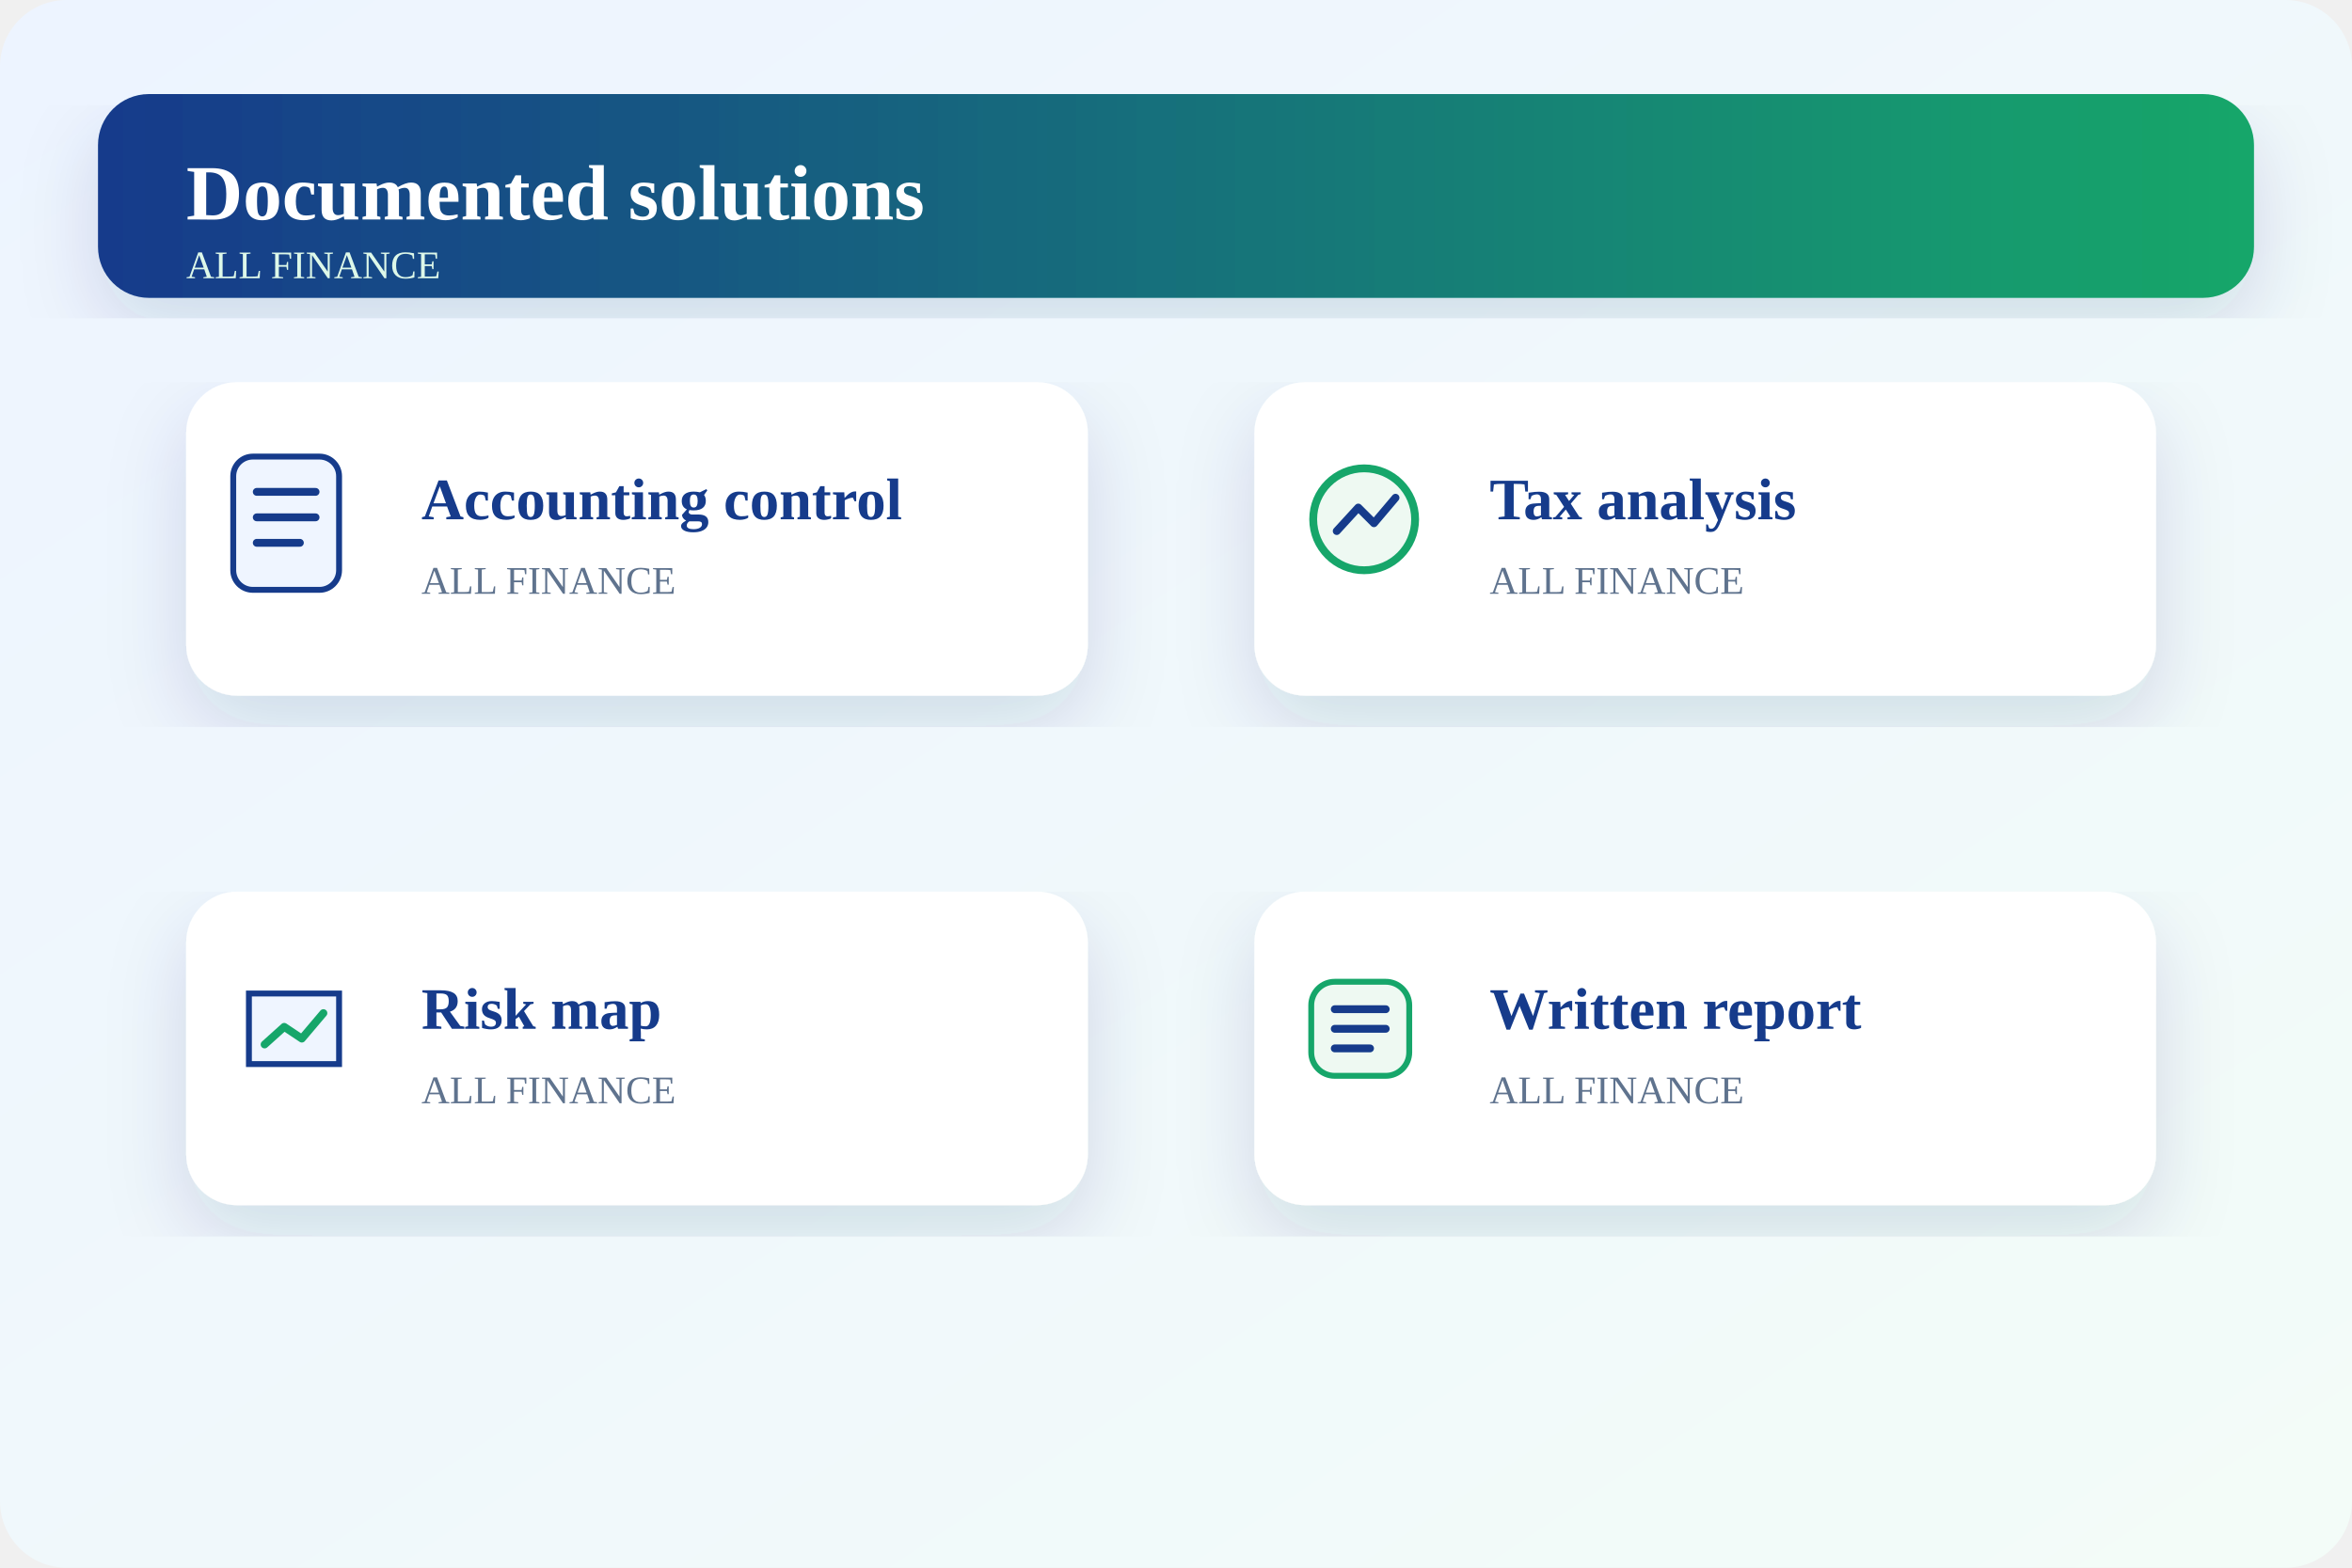
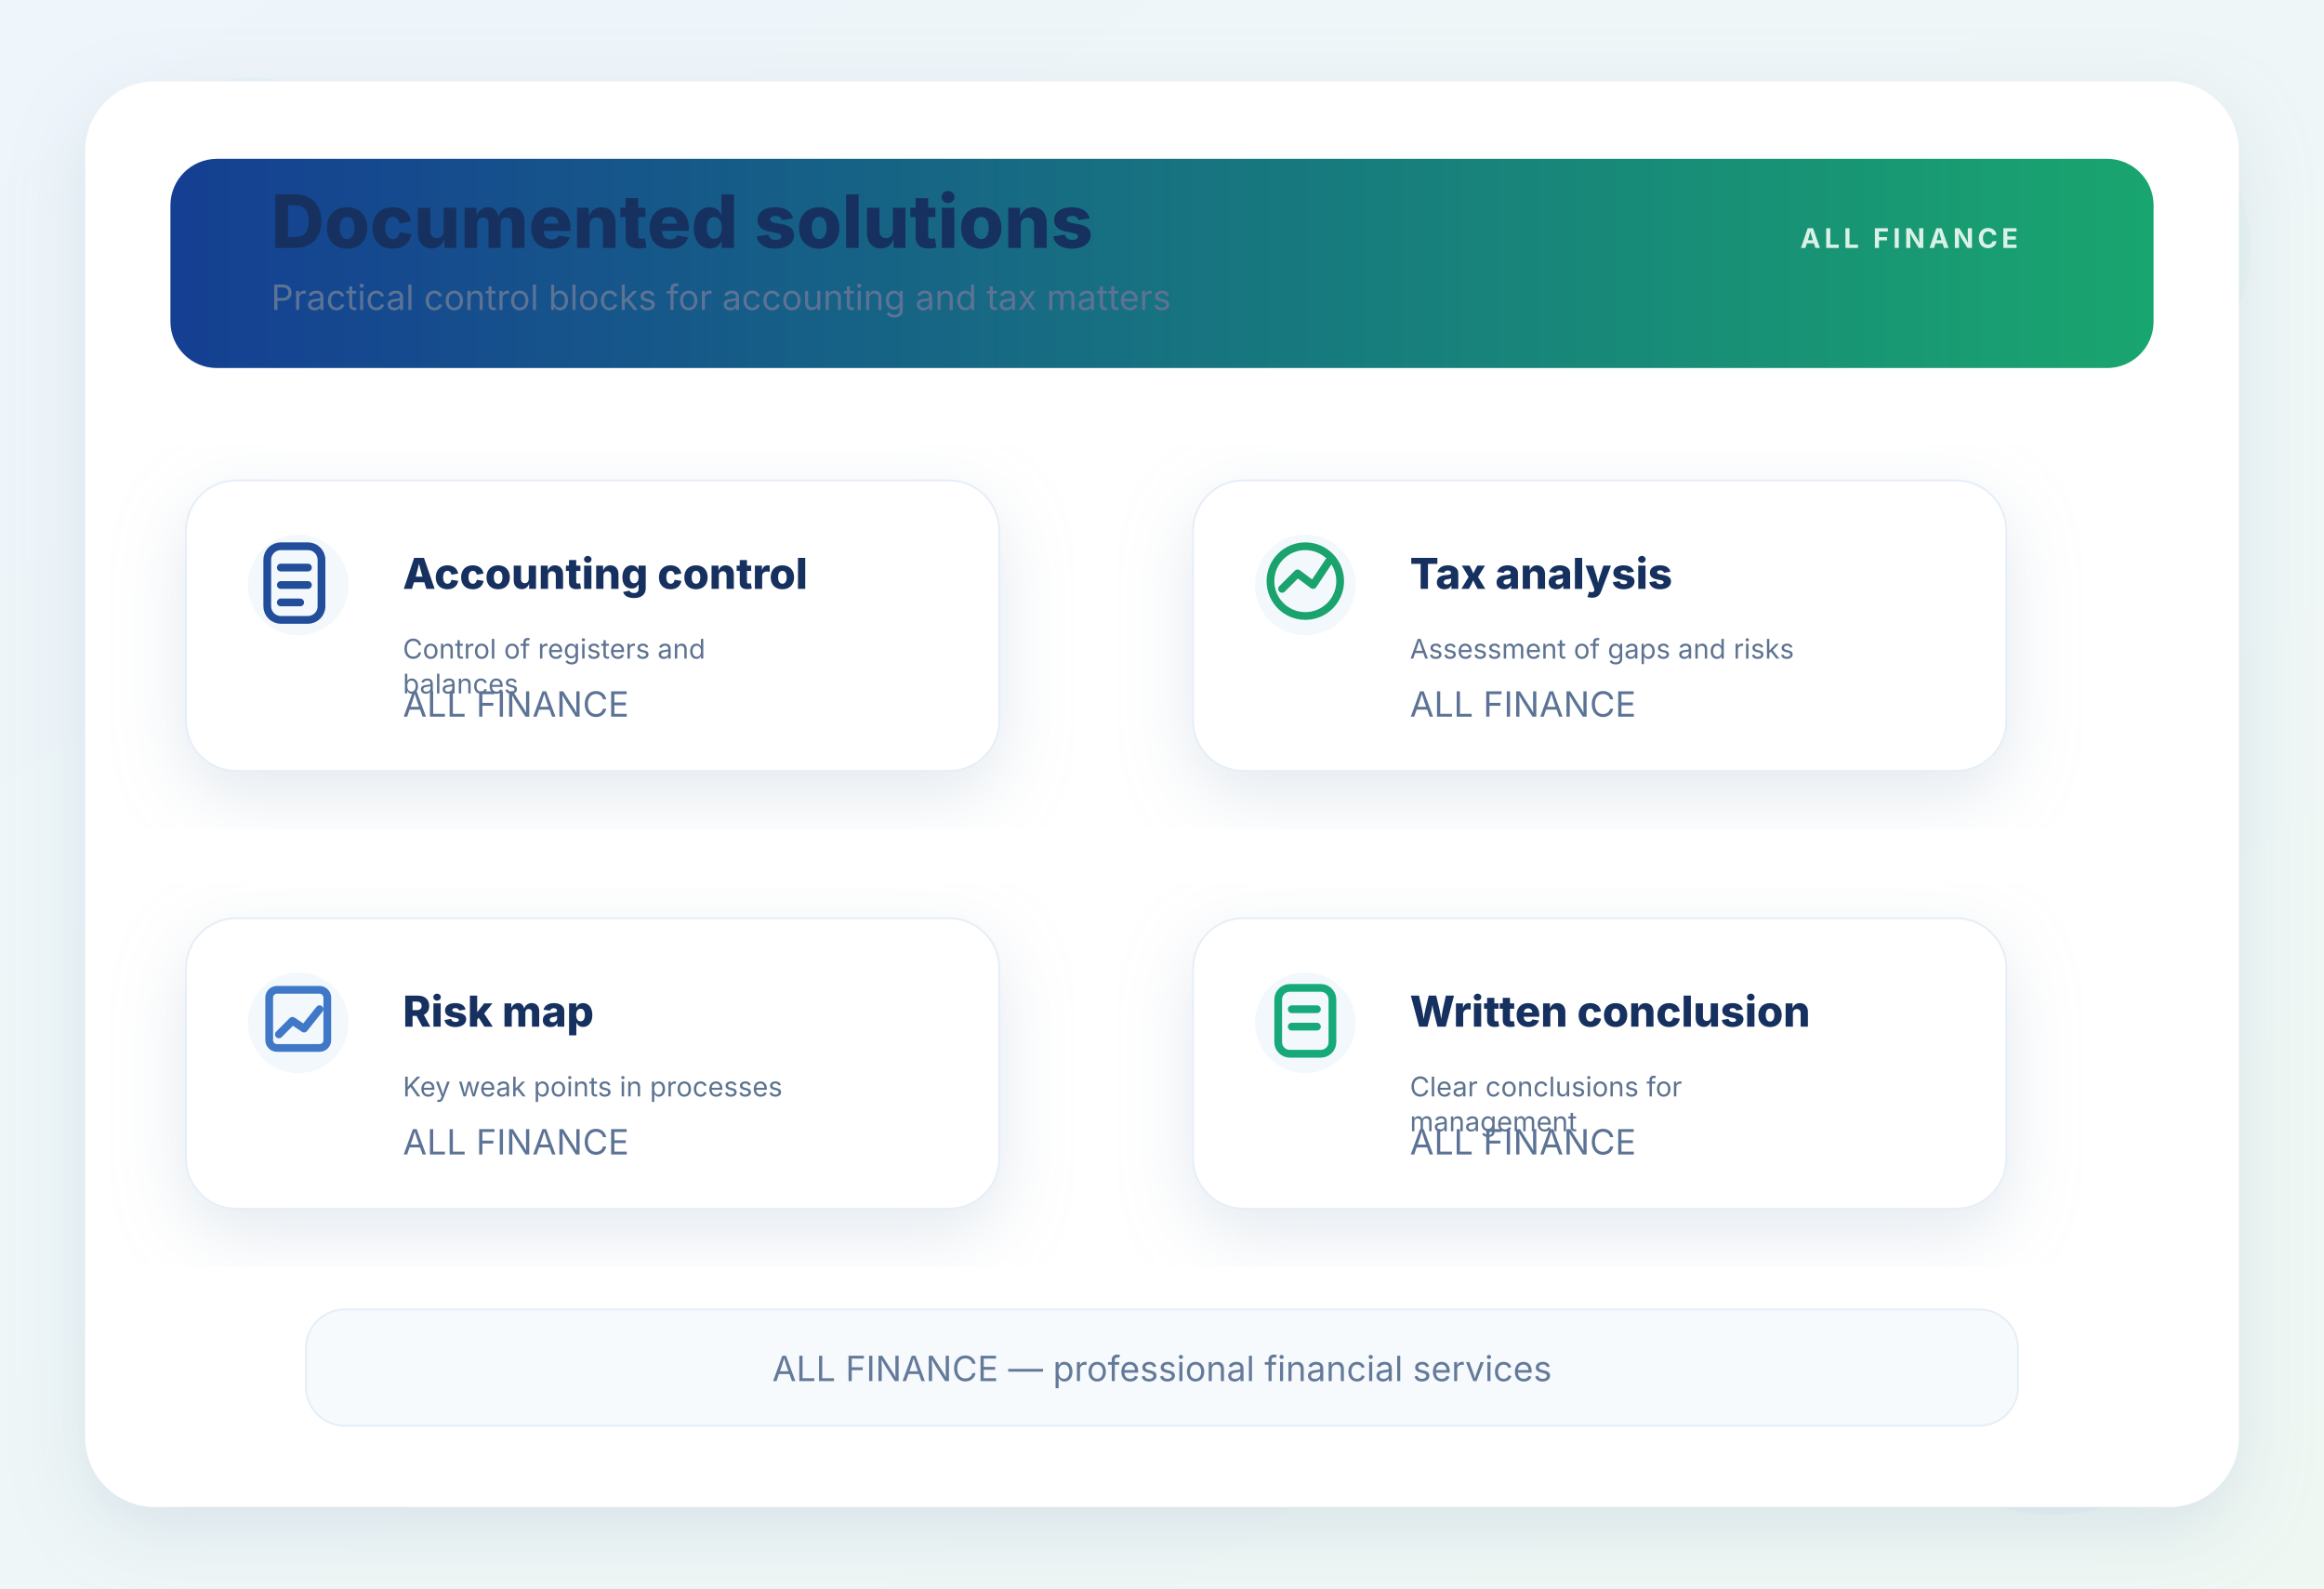
- <svg xmlns="http://www.w3.org/2000/svg" width="1200" height="800" viewBox="0 0 1200 800">
+ <svg xmlns="http://www.w3.org/2000/svg" width="1200" height="820" viewBox="0 0 1200 820" role="img" aria-label="Documented solutions">
  <defs>
-     <linearGradient id="bg" x1="0" y1="0" x2="1" y2="1">
-       <stop offset="0" stop-color="#edf4ff" />
-       <stop offset="1" stop-color="#f3fcf8" />
+     <linearGradient id="bg" x1="0" x2="1" y1="0" y2="1">
+       <stop offset="0%" stop-color="#eef5fb" />
+       <stop offset="100%" stop-color="#eff7f3" />
    </linearGradient>
-     <linearGradient id="hero" x1="0" y1="0" x2="1" y2="0">
-       <stop offset="0" stop-color="#123b8b" />
-       <stop offset="1" stop-color="#16a66a" />
+     <linearGradient id="head" x1="0" x2="1">
+       <stop offset="0%" stop-color="#153f92" />
+       <stop offset="100%" stop-color="#19a56f" />
    </linearGradient>
-     <filter id="shadow">
-       <feDropShadow dx="0" dy="16" stdDeviation="20" flood-color="#0f2f6c" flood-opacity="0.14" />
+     <filter id="shadow" x="-20%" y="-20%" width="140%" height="140%">
+       <feDropShadow dx="0" dy="12" stdDeviation="18" flood-color="#9eb4c9" flood-opacity="0.28" />
    </filter>
+     <style>
+       text{font-family:Inter,Segoe UI,Arial,sans-serif; fill:#16315f}
+       .title{font-size:38px; font-weight:800}
+       .sub{font-size:18px; fill:#5c7395}
+       .cardTitle{font-size:22px; font-weight:800}
+       .cardDesc{font-size:14px; fill:#5d7391}
+       .brand{font-size:14px; font-weight:700; letter-spacing:2px; fill:#d9f1e6}
+     </style>
  </defs>
-   <rect width="1200" height="800" rx="34" fill="url(#bg)" />
-   <rect x="50" y="48" width="1100" height="104" rx="26" fill="url(#hero)" filter="url(#shadow)" />
-   <text x="95" y="112" font-size="40" font-weight="800" fill="#fff">Documented solutions</text>
-   <text x="95" y="142" font-size="20" fill="#ddf8e9">ALL FINANCE</text>
-   <g filter="url(#shadow)">
-     <rect x="95" y="195" width="460" height="160" rx="26" fill="#fff" />
-     <g transform="translate(119,233)">
-       <rect x="0" y="0" width="54" height="68" rx="10" fill="#eff5ff" stroke="#123b8b" stroke-width="3" />
-       <path d="M12 18h30M12 31h30M12 44h22" stroke="#123b8b" stroke-width="4" stroke-linecap="round" />
+   <rect width="1200" height="820" fill="url(#bg)" />
+   <g opacity="0.28">
+     <circle cx="130" cy="98" r="58" fill="#d9e8f5" />
+     <circle cx="1088" cy="128" r="74" fill="#d9efe5" />
+     <circle cx="1060" cy="696" r="86" fill="#dce9f8" />
+   </g>
+   <rect x="44" y="42" width="1112" height="736" rx="36" fill="#ffffff" filter="url(#shadow)" />
+   <rect x="88" y="82" width="1024" height="108" rx="24" fill="url(#head)" />
+   <text x="140" y="128" class="title" fill="#fff">Documented solutions</text>
+   <text x="140" y="160" class="sub" fill="#e9f3ff">Practical control blocks for accounting and tax matters</text>
+   <text x="1042" y="128" class="brand" text-anchor="end">ALL FINANCE</text>
+   <g>
+     <rect x="96" y="248" width="420" height="150" rx="26" fill="#ffffff" stroke="#e6eef7" filter="url(#shadow)" />
+     <circle cx="154" cy="302" r="26" fill="#f3f8fd" />
+     <g stroke="#214d9a" stroke-width="4" fill="none" stroke-linecap="round" stroke-linejoin="round">
+       <rect x="138" y="282" width="28" height="38" rx="7" />
+       <line x1="145" y1="293" x2="159" y2="293" />
+       <line x1="145" y1="302" x2="159" y2="302" />
+       <line x1="145" y1="311" x2="155" y2="311" />
    </g>
-     <text x="215" y="265" font-size="30" font-weight="800" fill="#123b8b">Accounting control</text>
-     <text x="215" y="303" font-size="20" fill="#5f738e">ALL FINANCE</text>
+     <text x="208" y="304" class="cardTitle">Accounting control</text>
+     <text x="208" y="340" class="cardDesc">
+       <tspan x="208" dy="0">Control of registers and</tspan>
+       <tspan x="208" dy="18">balances</tspan>
+     </text>
+     <text x="208" y="370" class="sub">ALL FINANCE</text>
  </g>
-   <g filter="url(#shadow)">
-     <rect x="640" y="195" width="460" height="160" rx="26" fill="#fff" />
-     <g transform="translate(664,233)">
-       <circle cx="32" cy="32" r="26" fill="#eef9f2" stroke="#16a66a" stroke-width="4" />
-       <path d="M18 38l11-12 8 8 11-13" fill="none" stroke="#123b8b" stroke-width="4" stroke-linecap="round" stroke-linejoin="round" />
+   <g>
+     <rect x="616" y="248" width="420" height="150" rx="26" fill="#ffffff" stroke="#e6eef7" filter="url(#shadow)" />
+     <circle cx="674" cy="302" r="26" fill="#f3f8fd" />
+     <g stroke="#1aa36d" stroke-width="4" fill="none" stroke-linecap="round" stroke-linejoin="round">
+       <circle cx="674" cy="300" r="18" />
+       <path d="M662 304 L670 296 L678 302 L686 290" />
    </g>
-     <text x="760" y="265" font-size="30" font-weight="800" fill="#123b8b">Tax analysis</text>
-     <text x="760" y="303" font-size="20" fill="#5f738e">ALL FINANCE</text>
+     <text x="728" y="304" class="cardTitle">Tax analysis</text>
+     <text x="728" y="340" class="cardDesc">Assessment of gaps and risks</text>
+     <text x="728" y="370" class="sub">ALL FINANCE</text>
  </g>
-   <g filter="url(#shadow)">
-     <rect x="95" y="455" width="460" height="160" rx="26" fill="#fff" />
-     <g transform="translate(119,493)">
-       <path d="M8 50V14h46v36Z" fill="#eff5ff" stroke="#123b8b" stroke-width="3" />
-       <path d="M16 40l10-9 9 6 11-13" fill="none" stroke="#16a66a" stroke-width="4" stroke-linecap="round" stroke-linejoin="round" />
+   <g>
+     <rect x="96" y="474" width="420" height="150" rx="26" fill="#ffffff" stroke="#e6eef7" filter="url(#shadow)" />
+     <circle cx="154" cy="528" r="26" fill="#f3f8fd" />
+     <g stroke="#3f78c6" stroke-width="4" fill="none" stroke-linecap="round" stroke-linejoin="round">
+       <rect x="139" y="511" width="30" height="30" rx="4" />
+       <path d="M144 534 L151 527 L157 531 L165 521" />
    </g>
-     <text x="215" y="525" font-size="30" font-weight="800" fill="#123b8b">Risk map</text>
-     <text x="215" y="563" font-size="20" fill="#5f738e">ALL FINANCE</text>
+     <text x="208" y="530" class="cardTitle">Risk map</text>
+     <text x="208" y="566" class="cardDesc">Key weak points in processes</text>
+     <text x="208" y="596" class="sub">ALL FINANCE</text>
  </g>
-   <g filter="url(#shadow)">
-     <rect x="640" y="455" width="460" height="160" rx="26" fill="#fff" />
-     <g transform="translate(664,493)">
-       <rect x="5" y="8" width="50" height="48" rx="12" fill="#eef9f2" stroke="#16a66a" stroke-width="3" />
-       <path d="M17 22h26M17 32h26M17 42h18" stroke="#123b8b" stroke-width="4" stroke-linecap="round" />
+   <g>
+     <rect x="616" y="474" width="420" height="150" rx="26" fill="#ffffff" stroke="#e6eef7" filter="url(#shadow)" />
+     <circle cx="674" cy="528" r="26" fill="#f3f8fd" />
+     <g stroke="#17a97a" stroke-width="4" fill="none" stroke-linecap="round" stroke-linejoin="round">
+       <rect x="660" y="510" width="28" height="34" rx="6" />
+       <line x1="667" y1="521" x2="680" y2="521" />
+       <line x1="667" y1="530" x2="680" y2="530" />
    </g>
-     <text x="760" y="525" font-size="30" font-weight="800" fill="#123b8b">Written report</text>
-     <text x="760" y="563" font-size="20" fill="#5f738e">ALL FINANCE</text>
+     <text x="728" y="530" class="cardTitle">Written conclusion</text>
+     <text x="728" y="566" class="cardDesc">
+       <tspan x="728" dy="0">Clear conclusions for</tspan>
+       <tspan x="728" dy="18">management</tspan>
+     </text>
+     <text x="728" y="596" class="sub">ALL FINANCE</text>
+   </g>
+   <g opacity="0.95">
+     <rect x="158" y="676" width="884" height="60" rx="20" fill="#f7fafc" stroke="#e4edf7" />
+     <text x="600" y="713" class="sub" text-anchor="middle">ALL FINANCE — professional financial services</text>
  </g>
</svg>
